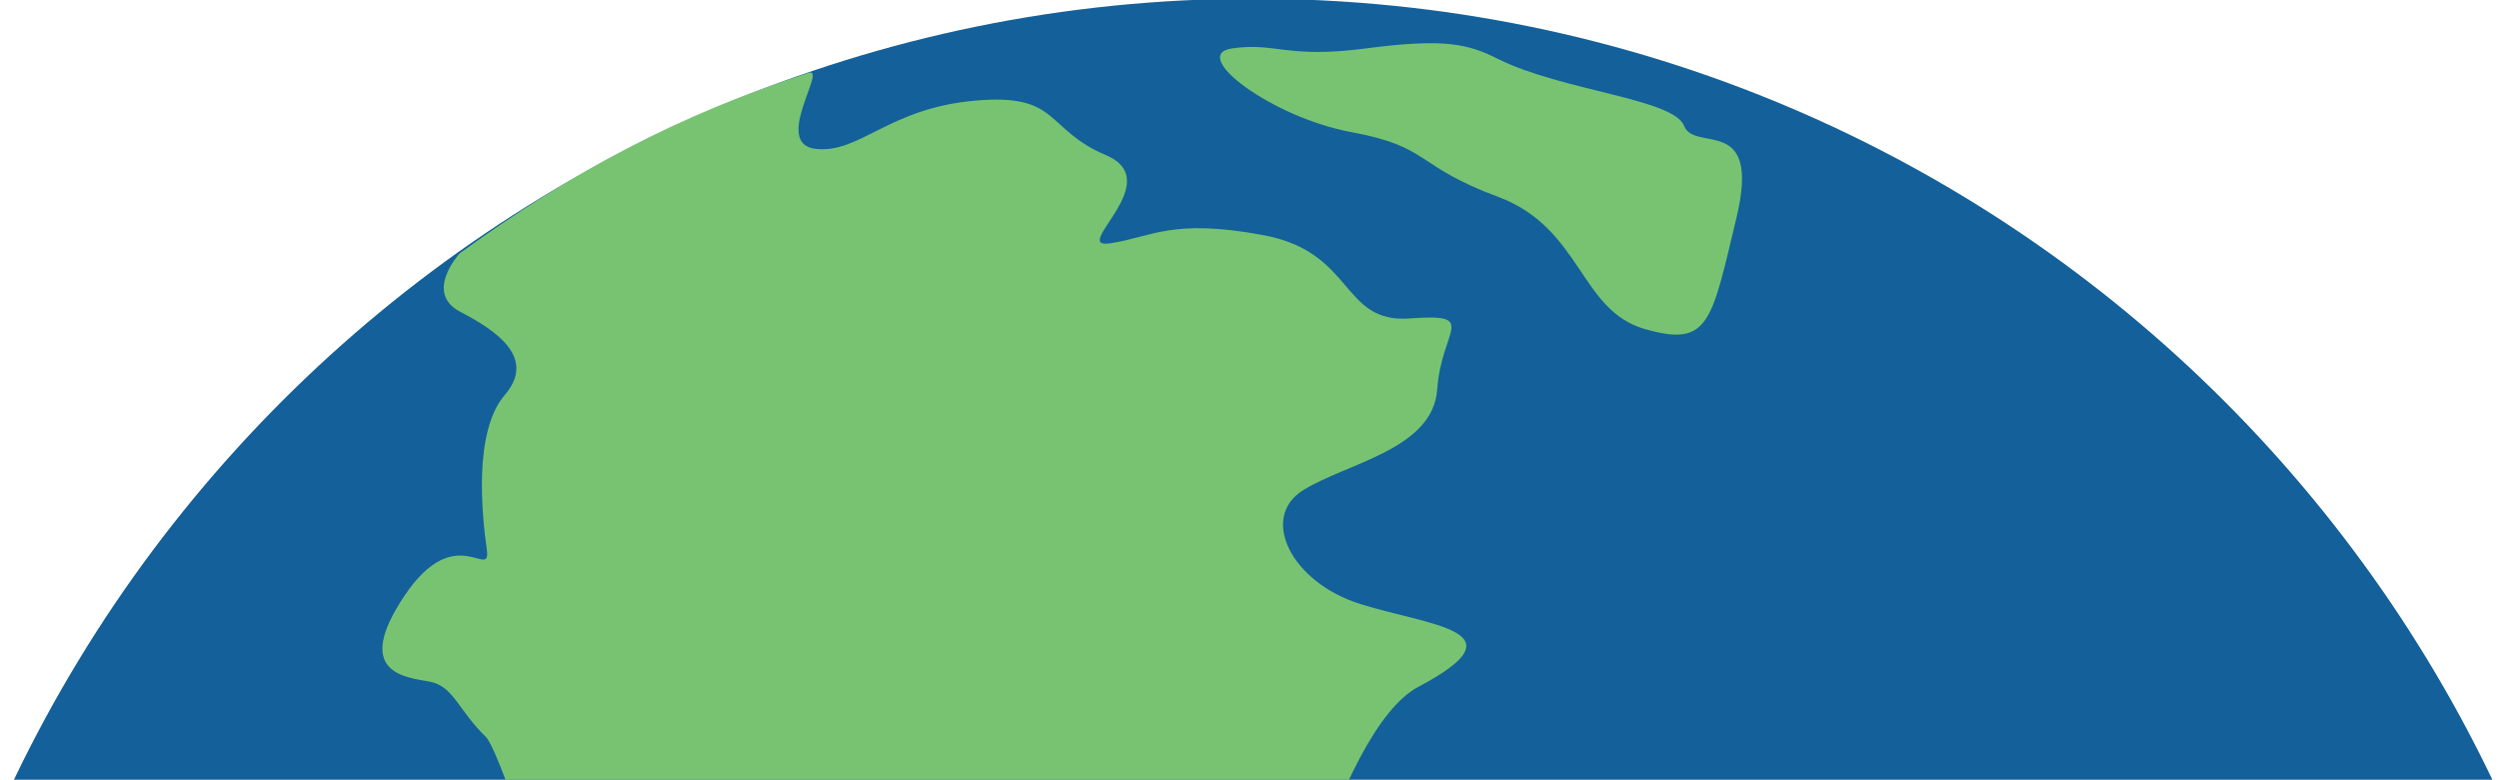
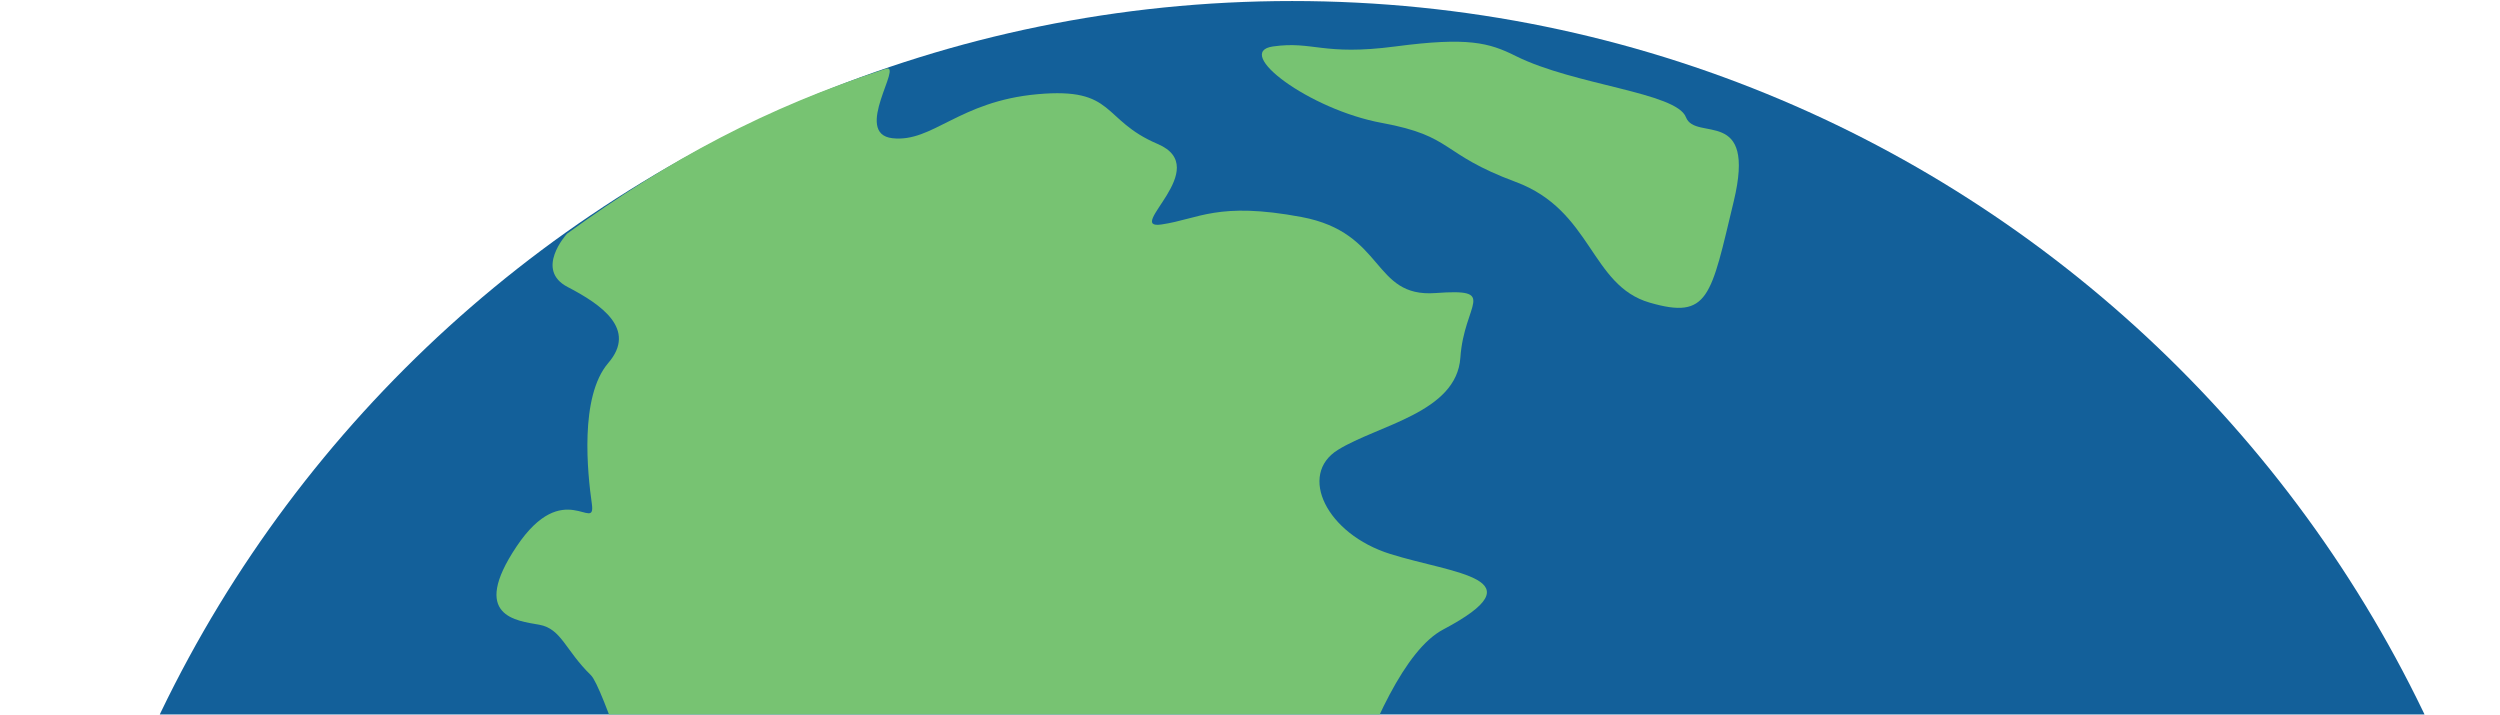
- <svg xmlns="http://www.w3.org/2000/svg" xmlns:xlink="http://www.w3.org/1999/xlink" version="1.1" id="Layer_1" x="0px" y="0px" width="559px" height="174.354px" viewBox="0 0 559 174.354" enable-background="new 0 0 559 174.354" xml:space="preserve">
+ <svg xmlns="http://www.w3.org/2000/svg" xmlns:xlink="http://www.w3.org/1999/xlink" version="1.1" id="Layer_1" x="0px" y="0px" width="982px" height="280.628px" viewBox="-36 -21.748 982 280.628" enable-background="new -36 -21.748 982 280.628" xml:space="preserve">
  <g>
-     <defs>
-       <rect id="SVGID_1_" x="-36" y="-21.748" width="612" height="196.103" />
-     </defs>
-     <clipPath id="SVGID_2_">
-       <use xlink:href="#SVGID_1_" overflow="visible" />
-     </clipPath>
-     <g clip-path="url(#SVGID_2_)">
-       <circle fill="#13609A" cx="280.32" cy="306.894" r="307.191" />
-       <g>
-         <path fill="#77C372" d="M304.313,135.069c-15.591-4.892-22.61-19.401-12.781-25.486c9.827-6.085,29.044-9.104,29.967-22.572     c0.924-13.468,9.488-16.948-6.097-15.808c-15.585,1.139-12.209-14.778-32.784-18.623c-20.573-3.844-25.086,0.48-34.298,1.828     c-9.21,1.348,12.95-13.803-0.931-19.714c-13.882-5.911-10.148-13.922-29.435-12.178c-19.287,1.743-25.653,11.862-35.478,10.773     c-9.823-1.088,2.755-18.413-1.643-16.993c-0.001,0-0.002,0-0.005,0.001c-29.244,9.502-52.91,22.091-78.018,40.371     c0,0-0.003,0.002-0.007,0.006c-0.252,0.278-7.928,8.846,0.162,13.049c8.225,4.272,17.044,10.34,9.945,18.592     c-7.1,8.251-5.072,27.087-4.027,34.474c1.044,7.387-6.905-6.775-18.435,10.464c-11.528,17.239,0.123,18.151,5.571,19.145     c5.449,0.994,6.361,6.256,12.632,12.348c5.552,5.393,37.867,115.294,39.74,122.318l131.929-51.412     c4.223-8.072,18.262-72.178,36.954-82.074C341.145,140.942,319.903,139.96,304.313,135.069z" />
-         <path fill="#77C372" d="M376.715,28.142c-2.339-6.084-27.366-7.833-41.654-14.977c-6.553-3.276-11.702-4.682-29.488-2.341     s-20.126-1.404-29.955,0c-9.83,1.404,8.893,15.446,26.679,18.722c17.787,3.277,14.041,7.489,32.765,14.449     c18.721,6.961,18.254,25.335,32.763,29.547c14.51,4.213,14.977-1.404,20.594-24.806     C394.035,25.334,379.057,34.226,376.715,28.142z" />
+     <g>
+       <defs>
+         <rect id="SVGID_1_" x="-36" y="-55.764" width="982" height="314.645" />
+       </defs>
+       <clipPath id="SVGID_2_">
+         <use xlink:href="#SVGID_1_" overflow="visible" />
+       </clipPath>
+       <g clip-path="url(#SVGID_2_)">
+         <path fill="#13609A" d="M471.558-21.344c272.229,0,492.912,220.668,492.912,492.894c0,272.229-220.684,492.912-492.912,492.912     c-272.226,0-492.91-220.684-492.91-492.912C-21.352,199.323,199.332-21.344,471.558-21.344z" />
+         <g>
+           <path fill="#77C372" d="M510.057,195.842c-25.016-7.849-36.278-31.129-20.508-40.893c15.769-9.764,46.604-14.609,48.085-36.219      c1.482-21.609,15.224-27.194-9.783-25.364c-25.008,1.826-19.591-23.704-52.604-29.871c-33.012-6.166-40.254,0.769-55.036,2.932      c-14.777,2.162,20.78-22.143-1.492-31.628c-22.275-9.483-16.282-22.339-47.23-19.54c-30.947,2.797-41.162,19.034-56.928,17.287      c-15.762-1.746,4.421-29.545-2.636-27.267c-0.001,0-0.003,0-0.007,0.001c-46.925,15.247-84.899,35.446-125.188,64.771      c0,0-0.005,0.003-0.011,0.009c-0.405,0.447-12.721,14.187,0.26,20.929c13.197,6.855,27.349,16.592,15.958,29.832      c-11.394,13.239-8.139,43.463-6.462,55.316c1.675,11.853-11.08-10.871-29.581,16.791c-18.496,27.661,0.197,29.123,8.939,30.719      c8.744,1.595,10.208,10.038,20.269,19.814c8.91,8.652,60.761,184.997,63.767,196.268l211.689-82.494      c6.777-12.952,29.305-115.815,59.296-131.693C569.157,205.267,535.073,203.692,510.057,195.842z" />
+           <path fill="#77C372" d="M626.232,24.287c-3.752-9.762-43.911-12.569-66.837-24.031c-10.514-5.257-18.776-7.513-47.316-3.756      c-28.537,3.756-32.294-2.253-48.063,0c-15.773,2.251,14.27,24.783,42.809,30.04c28.541,5.259,22.529,12.018,52.572,23.185      c30.041,11.166,29.29,40.635,52.572,47.393c23.282,6.761,24.031-2.253,33.045-39.789      C654.024,19.782,629.99,34.05,626.232,24.287z" />
+         </g>
      </g>
    </g>
  </g>
</svg>
